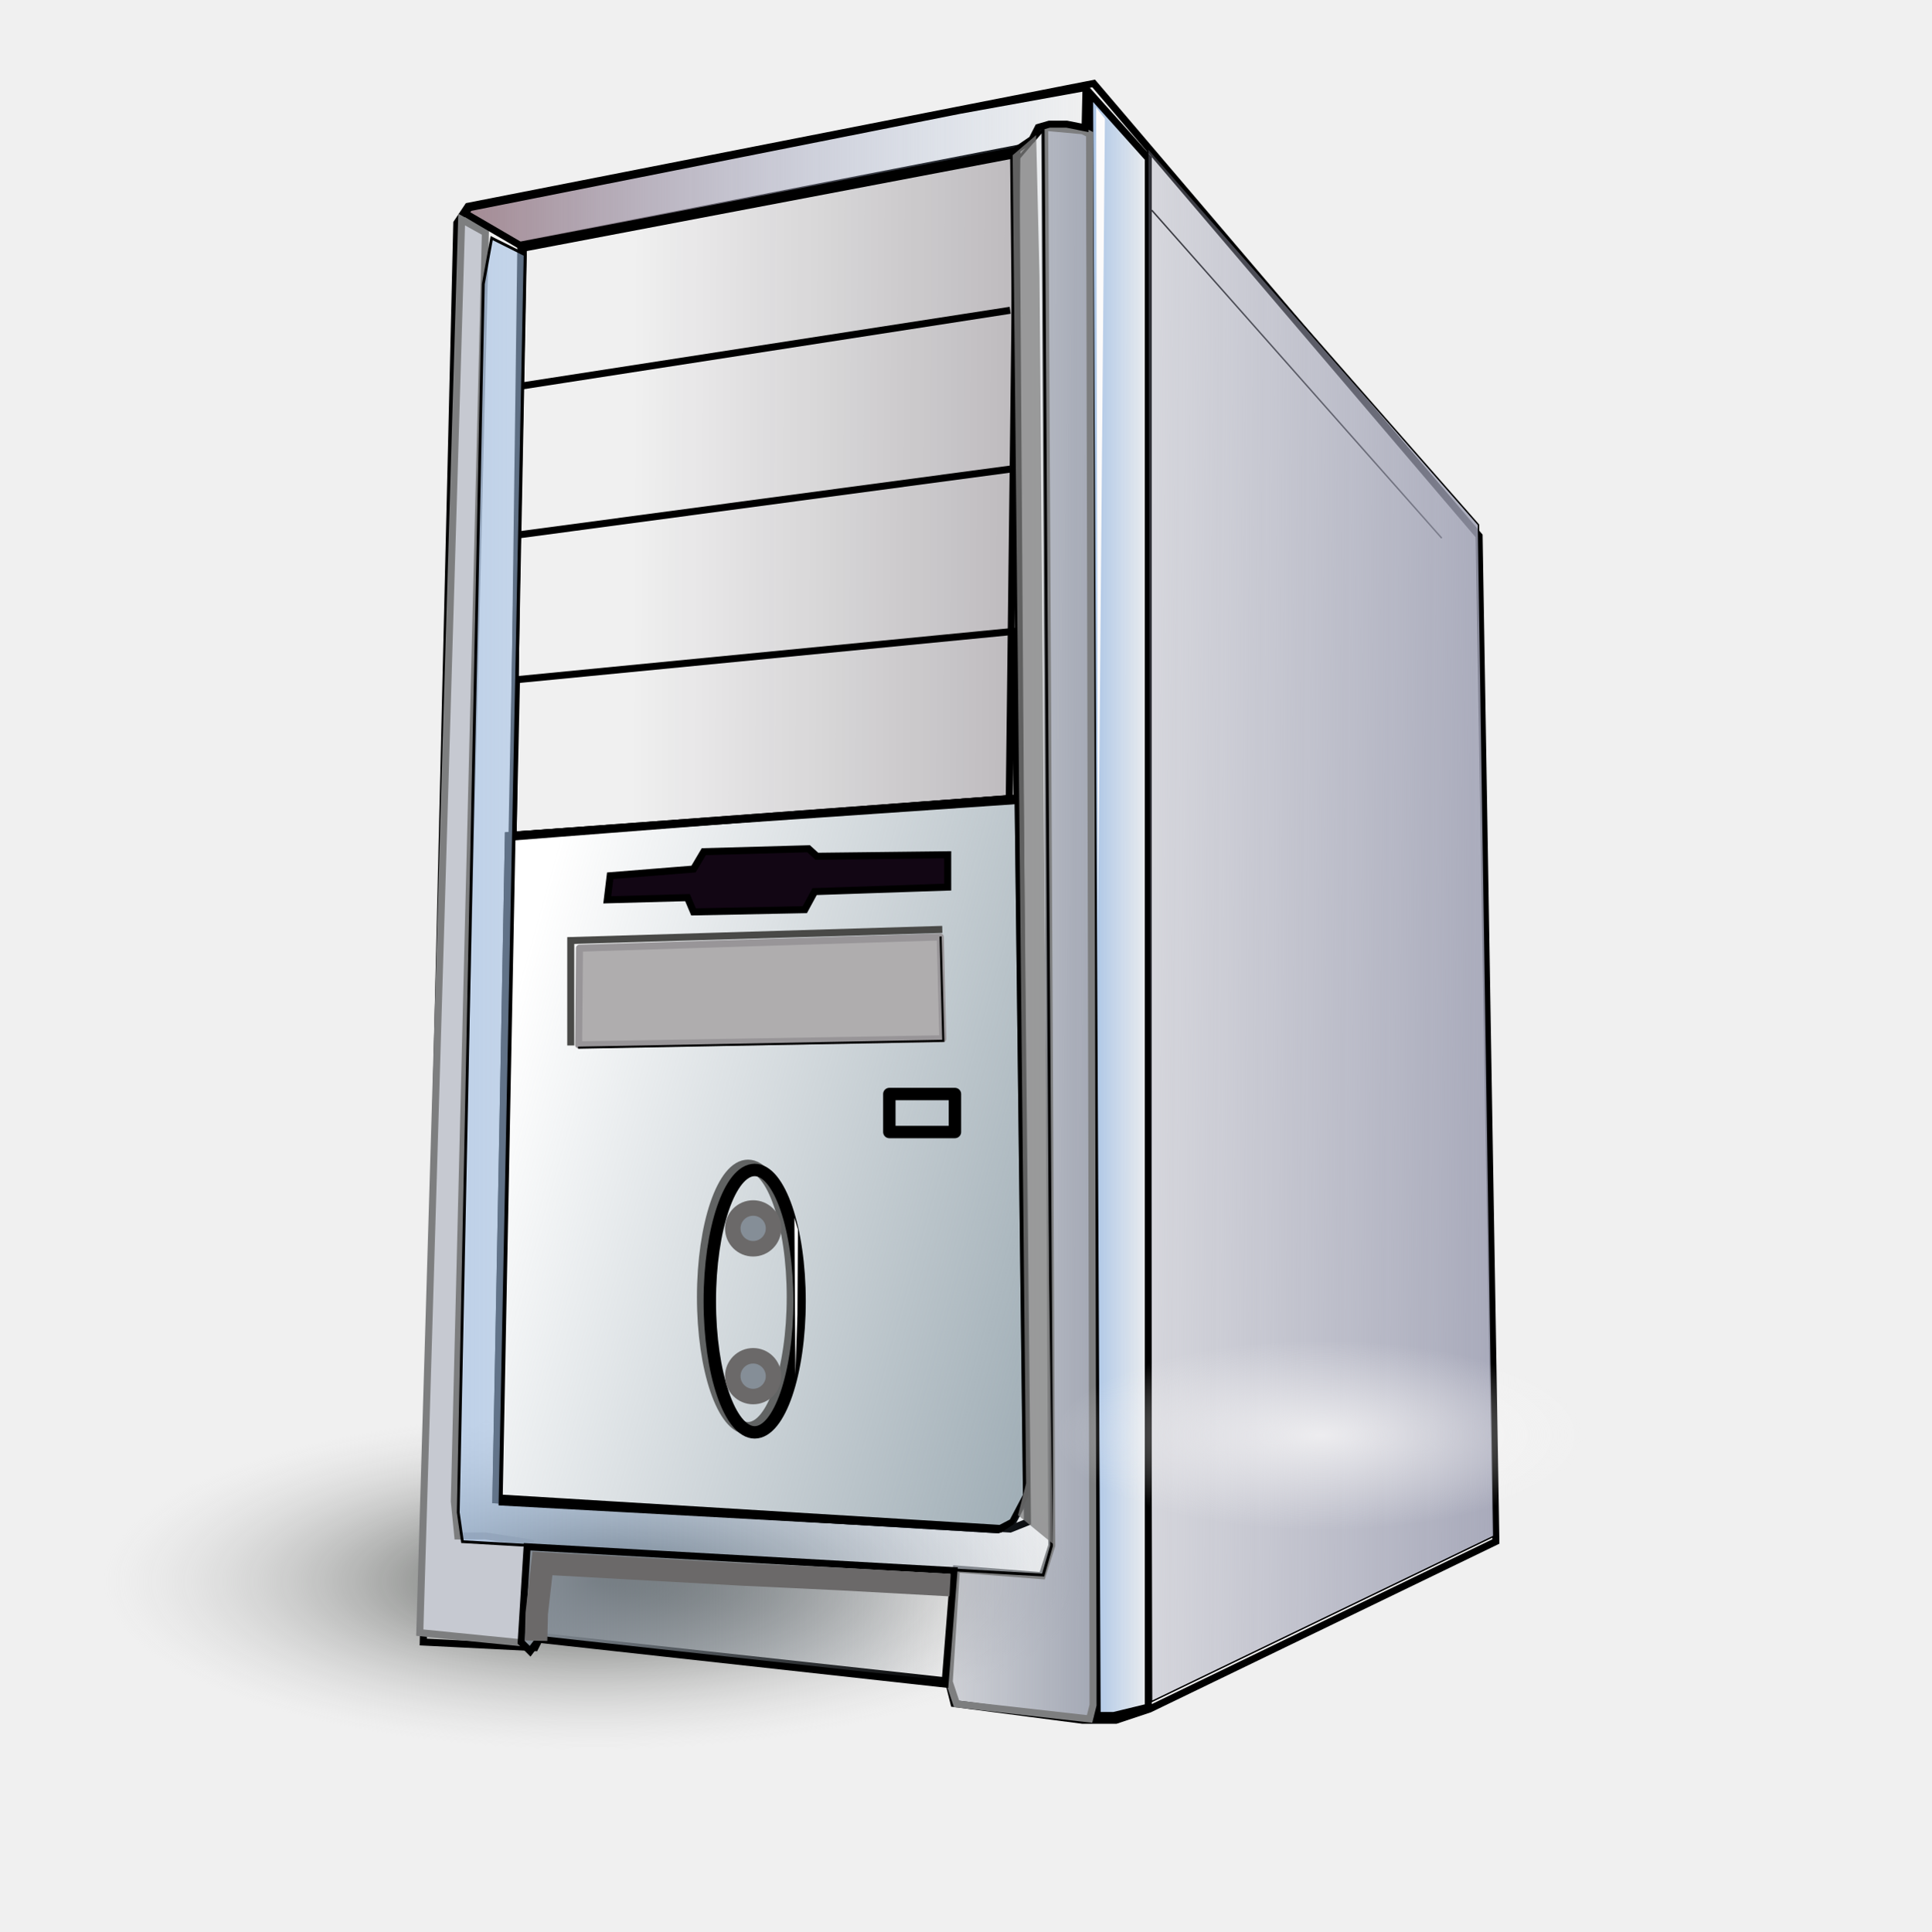
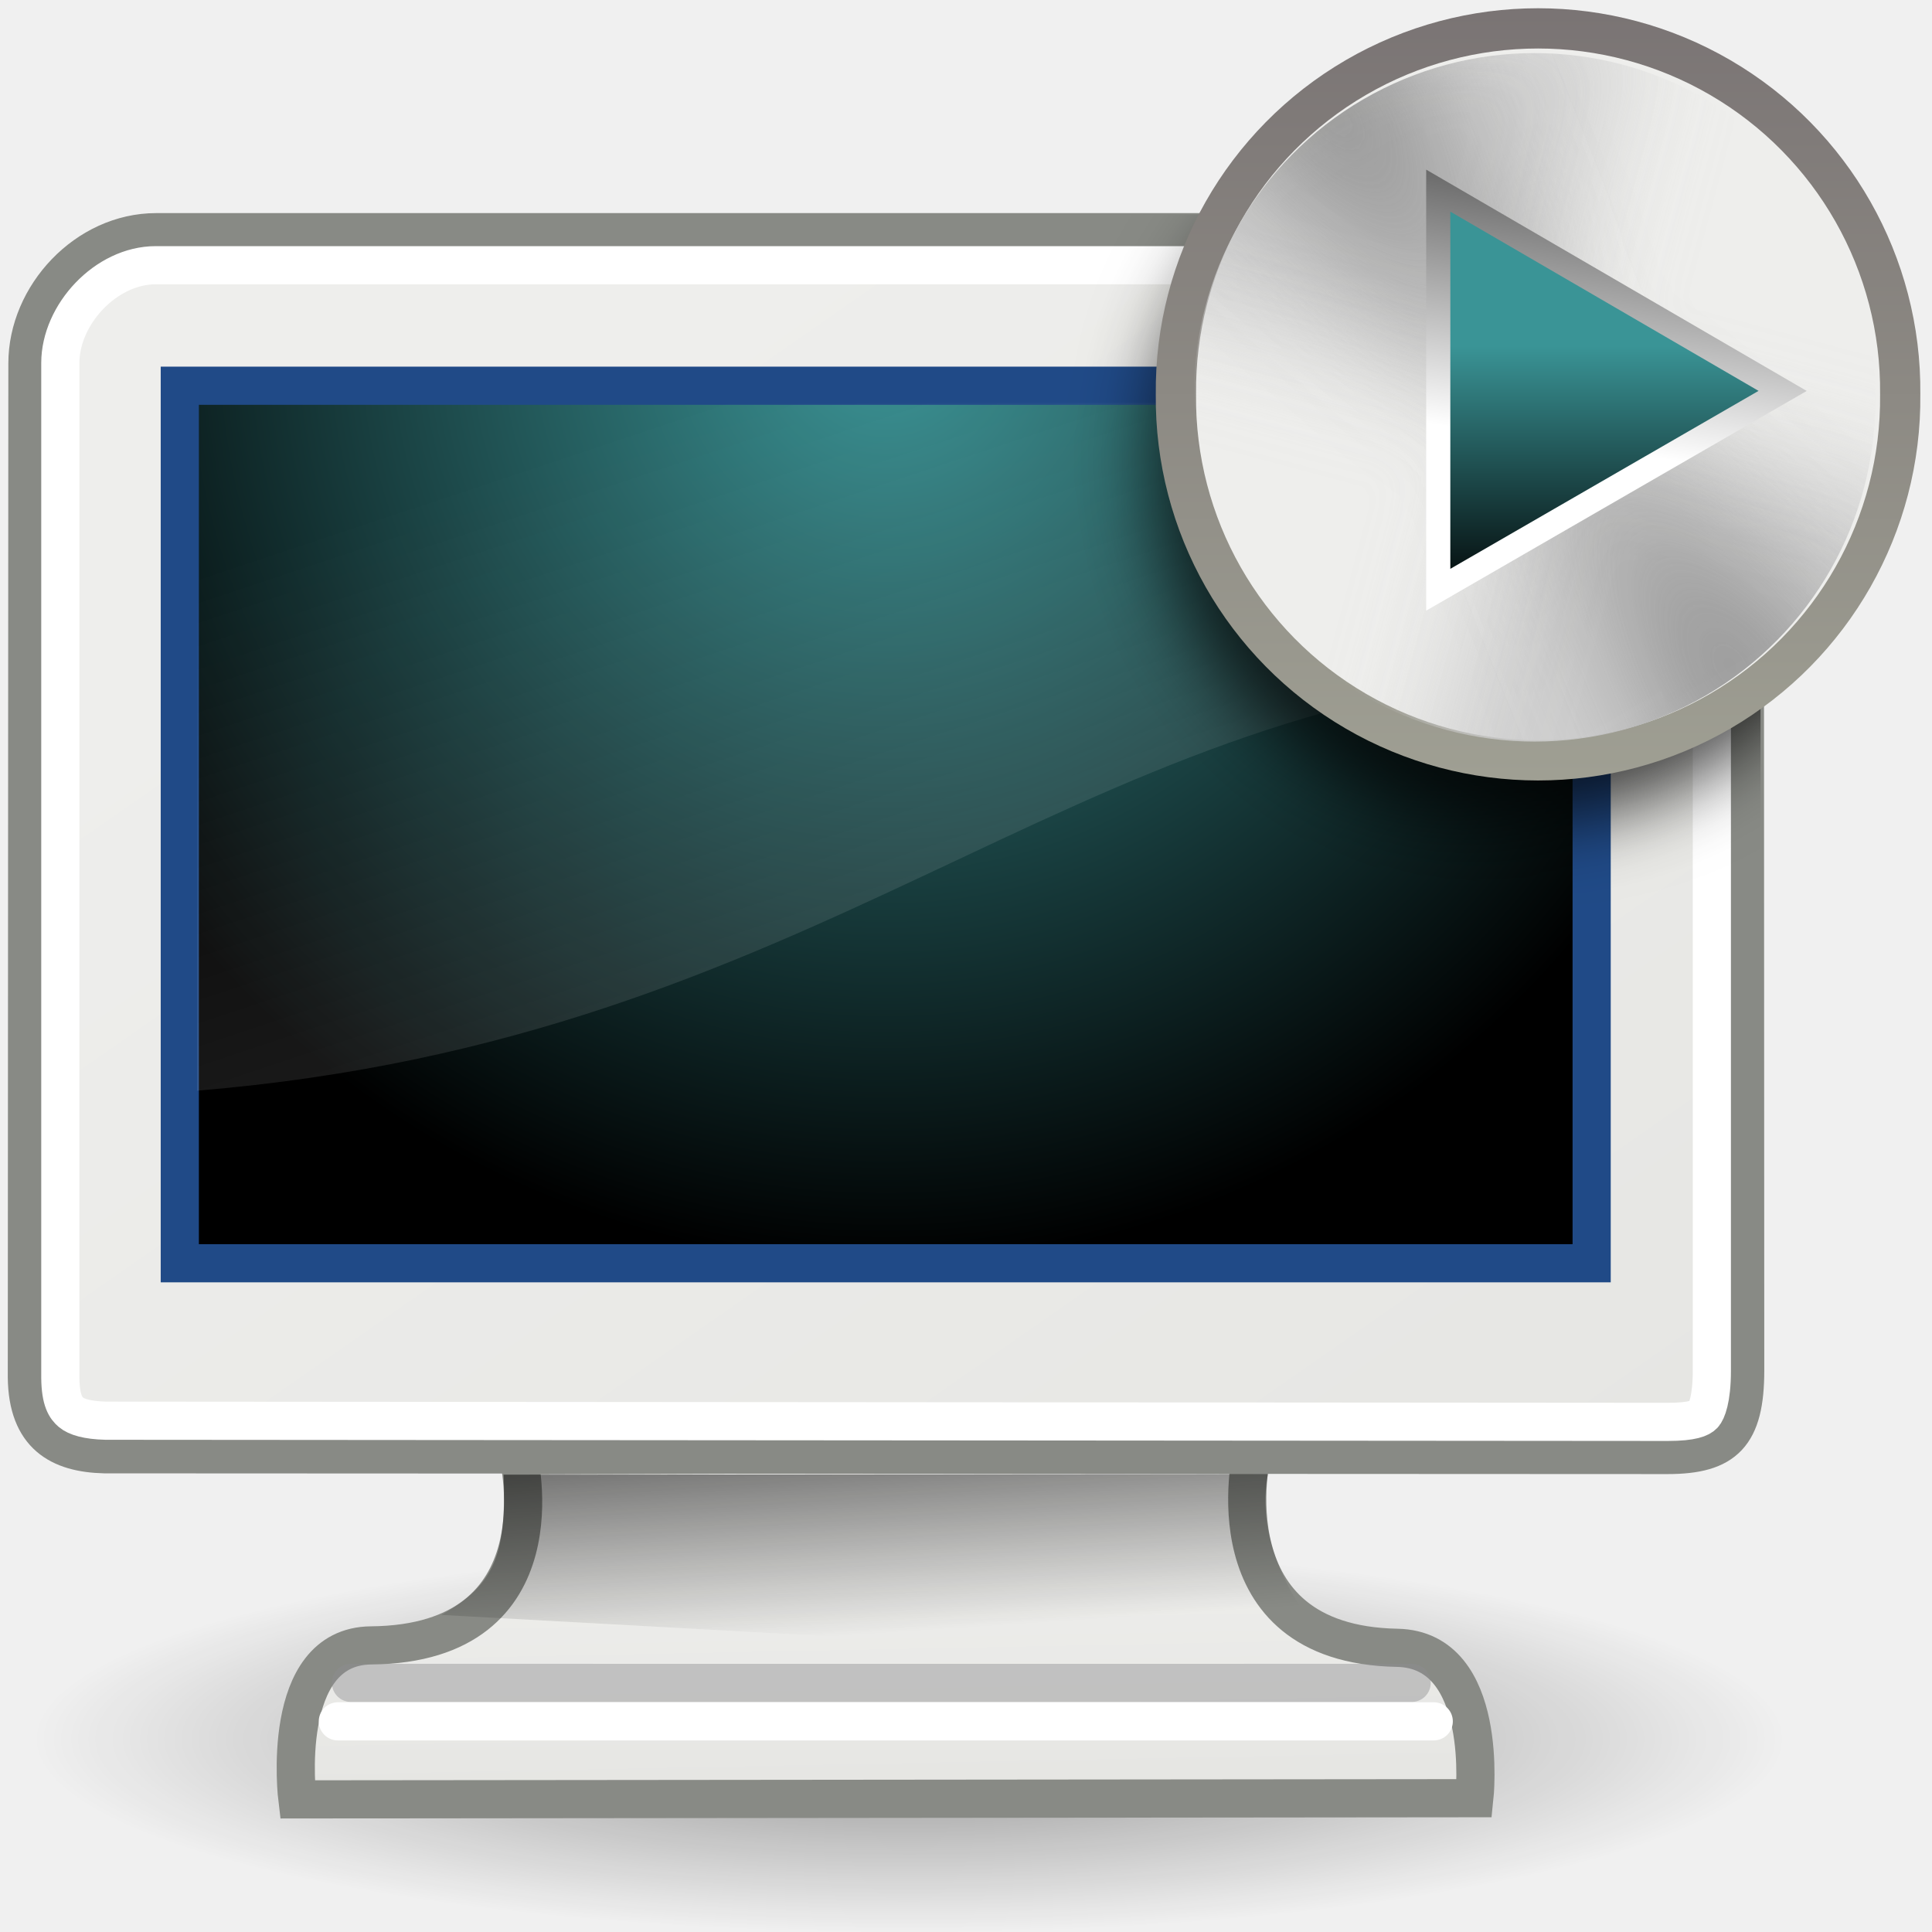
- <svg xmlns="http://www.w3.org/2000/svg" xmlns:xlink="http://www.w3.org/1999/xlink" height="25.6pt" id="svg2" width="25.6pt">
-   <defs id="defs3">
-     <linearGradient id="linearGradient19006">
-       <stop id="stop19008" offset="0" style="stop-color:#fcfbfb;stop-opacity:0.754;" />
-       <stop id="stop19010" offset="1" style="stop-color:#fcfbfb;stop-opacity:0;" />
+ <svg xmlns="http://www.w3.org/2000/svg" xmlns:xlink="http://www.w3.org/1999/xlink" version="1.0" width="48" height="48" id="svg2423">
+   <defs id="defs2425">
+     <linearGradient id="linearGradient3891">
+       <stop id="stop3893" offset="0" style="stop-color:#000000;stop-opacity:1;" />
+       <stop id="stop3895" offset="1" style="stop-color:#ffffff;stop-opacity:1;" />
    </linearGradient>
-     <linearGradient id="linearGradient13674">
-       <stop id="stop13676" offset="0" style="stop-color:#393d39;stop-opacity:1;" />
-       <stop id="stop13678" offset="1" style="stop-color:#c8c8c8;stop-opacity:0;" />
+     <linearGradient id="linearGradient3867">
+       <stop id="stop3869" offset="0" style="stop-color:#3a9496;stop-opacity:1;" />
+       <stop id="stop3871" offset="1" style="stop-color:#3a9496;stop-opacity:1;" />
    </linearGradient>
-     <linearGradient id="linearGradient9861">
-       <stop id="stop9863" offset="0" style="stop-color:#858e97;stop-opacity:1;" />
-       <stop id="stop9865" offset="1" style="stop-color:#858e97;stop-opacity:0;" />
+     <linearGradient id="linearGradient3586">
+       <stop offset="0" style="stop-color:#ffffff;stop-opacity:0;" id="stop3588" />
+       <stop id="stop3592" style="stop-color:#ffffff;stop-opacity:0.687" offset="1" />
    </linearGradient>
-     <linearGradient id="linearGradient9093">
-       <stop id="stop9095" offset="0" style="stop-color:#9ea0b3;stop-opacity:1;" />
-       <stop id="stop9097" offset="1" style="stop-color:#9ea0b3;stop-opacity:0;" />
+     <linearGradient id="linearGradient3580">
+       <stop id="stop3582" style="stop-color:#000000;stop-opacity:0;" offset="0" />
+       <stop id="stop3584" style="stop-color:#ffffff;stop-opacity:1" offset="1" />
    </linearGradient>
-     <linearGradient id="linearGradient8327">
-       <stop id="stop8329" offset="0" style="stop-color:#a38992;stop-opacity:1;" />
-       <stop id="stop8331" offset="1" style="stop-color:#a3c0e4;stop-opacity:0;" />
+     <linearGradient id="linearGradient3398">
+       <stop offset="0" style="stop-color:#3a9496;stop-opacity:1;" id="stop3400" />
+       <stop offset="1" style="stop-color:#000000;stop-opacity:1;" id="stop3402" />
    </linearGradient>
-     <linearGradient id="linearGradient7561">
-       <stop id="stop7563" offset="0" style="stop-color:#a3c0e4;stop-opacity:1;" />
-       <stop id="stop7565" offset="1" style="stop-color:#a3c0e4;stop-opacity:0;" />
+     <linearGradient id="linearGradient6240">
+       <stop id="stop6242" style="stop-color:#ffffff;stop-opacity:1" offset="0" />
+       <stop id="stop6244" style="stop-color:#ffffff;stop-opacity:0" offset="1" />
    </linearGradient>
-     <linearGradient id="linearGradient6795">
-       <stop id="stop6797" offset="0" style="stop-color:#808799;stop-opacity:1;" />
-       <stop id="stop6799" offset="1" style="stop-color:#808799;stop-opacity:0;" />
+     <linearGradient x1="20.157" y1="5.1" x2="20.157" y2="26.039" id="linearGradient6246" xlink:href="#linearGradient6240" gradientUnits="userSpaceOnUse" />
+     <linearGradient id="linearGradient11400">
+       <stop id="stop11402" style="stop-color:#000000;stop-opacity:1" offset="0" />
+       <stop id="stop11404" style="stop-color:#000000;stop-opacity:0" offset="1" />
    </linearGradient>
-     <linearGradient id="linearGradient5271">
-       <stop id="stop5273" offset="0" style="stop-color:#a3c0e4;stop-opacity:1;" />
-       <stop id="stop5275" offset="1" style="stop-color:#a3c0e4;stop-opacity:0;" />
+     <linearGradient x1="23.155" y1="34.573" x2="23.529" y2="40.22" id="linearGradient11406" xlink:href="#linearGradient11400" gradientUnits="userSpaceOnUse" />
+     <linearGradient id="linearGradient5233">
+       <stop id="stop5235" style="stop-color:#729fcf;stop-opacity:1" offset="0" />
+       <stop id="stop5237" style="stop-color:#326194;stop-opacity:1" offset="1" />
    </linearGradient>
-     <linearGradient id="linearGradient4505">
-       <stop id="stop4507" offset="0" style="stop-color:#899aa4;stop-opacity:1;" />
-       <stop id="stop4509" offset="1" style="stop-color:#899aa4;stop-opacity:0;" />
+     <radialGradient cx="24.006" cy="32.997" r="19" fx="24.006" fy="32.997" id="radialGradient5239" xlink:href="#linearGradient5233" gradientUnits="userSpaceOnUse" gradientTransform="matrix(1.232634,0,0,0.778392,-5.584638,2.154377)" />
+     <linearGradient x1="17.248" y1="6.376" x2="39.904" y2="38.876" id="linearGradient5147" xlink:href="#linearGradient5137" gradientUnits="userSpaceOnUse" />
+     <linearGradient id="linearGradient5137">
+       <stop id="stop5139" style="stop-color:#eeeeec;stop-opacity:1" offset="0" />
+       <stop id="stop5141" style="stop-color:#e6e6e3;stop-opacity:1" offset="1" />
    </linearGradient>
-     <linearGradient id="linearGradient3735">
-       <stop id="stop3737" offset="0" style="stop-color:#120614;stop-opacity:1;" />
-       <stop id="stop3739" offset="1" style="stop-color:#120614;stop-opacity:0;" />
+     <linearGradient x1="31.743" y1="37.842" x2="31.861" y2="43.826" id="linearGradient5223" xlink:href="#linearGradient5137" gradientUnits="userSpaceOnUse" />
+     <linearGradient id="linearGradient5225">
+       <stop id="stop5227" style="stop-color:#000000;stop-opacity:1" offset="0" />
+       <stop id="stop5229" style="stop-color:#000000;stop-opacity:0" offset="1" />
    </linearGradient>
-     <linearGradient gradientTransform="matrix(0.85706,0,0,1.166779,-219.4428,-56.89259)" gradientUnits="userSpaceOnUse" id="linearGradient3741" x1="952.995" x2="669.316" xlink:href="#linearGradient3735" y1="297.412" y2="296.086" />
-     <linearGradient gradientTransform="matrix(0.853419,0,0,1.171757,-219.4428,-56.89259)" gradientUnits="userSpaceOnUse" id="linearGradient4511" x1="770.977" x2="653.642" xlink:href="#linearGradient4505" y1="400.054" y2="354.518" />
-     <linearGradient gradientTransform="matrix(0.200811,0,0,4.979805,-219.4428,-56.89259)" gradientUnits="userSpaceOnUse" id="linearGradient5277" x1="3178.476" x2="3225.059" xlink:href="#linearGradient5271" y1="81.444" y2="81.444" />
-     <linearGradient gradientTransform="matrix(0.30713,0,0,3.255951,-219.4428,-56.89259)" gradientUnits="userSpaceOnUse" id="linearGradient6801" x1="2137.954" x2="1963.235" xlink:href="#linearGradient6795" y1="128.124" y2="125.394" />
-     <linearGradient gradientTransform="matrix(0.64285,0,0,1.555573,-219.4428,-56.89259)" gradientUnits="userSpaceOnUse" id="linearGradient7567" x1="771.86" x2="998.315" xlink:href="#linearGradient7561" y1="254.94" y2="254.94" />
-     <linearGradient gradientTransform="matrix(1.952153,0,0,0.512255,-219.4428,-56.89259)" gradientUnits="userSpaceOnUse" id="linearGradient8333" x1="281.41" x2="327.21" xlink:href="#linearGradient8327" y1="586.743" y2="586.743" />
-     <linearGradient gradientTransform="matrix(0.475679,0,0,2.102258,-219.4428,-56.89259)" gradientUnits="userSpaceOnUse" id="linearGradient9099" x1="1489.544" x2="1299.328" xlink:href="#linearGradient9093" y1="191.84" y2="186.061" />
-     <linearGradient gradientTransform="matrix(1.745685,0,0,0.572841,-219.4428,-56.89259)" gradientUnits="userSpaceOnUse" id="linearGradient9867" x1="319.281" x2="355.145" xlink:href="#linearGradient9861" y1="884.748" y2="884.748" />
-     <radialGradient cx="304.763" cy="808.922" fx="304.763" fy="808.922" gradientTransform="scale(1.549193,0.645497)" gradientUnits="userSpaceOnUse" id="radialGradient13680" r="33.703" xlink:href="#linearGradient13674" />
-     <radialGradient cx="299.197" cy="620.39" fx="299.197" fy="620.39" gradientTransform="scale(1.445202,0.691945)" gradientUnits="userSpaceOnUse" id="radialGradient19012" r="7.82" xlink:href="#linearGradient19006" />
-     <radialGradient cx="299.197" cy="620.39" fx="299.197" fy="620.39" gradientTransform="scale(1.445202,0.691945)" gradientUnits="userSpaceOnUse" id="radialGradient19774" r="7.82" xlink:href="#linearGradient19006" />
-     <radialGradient cx="304.763" cy="808.922" fx="304.763" fy="808.922" gradientTransform="scale(1.549193,0.645497)" gradientUnits="userSpaceOnUse" id="radialGradient22954" r="33.703" xlink:href="#linearGradient13674" />
-     <linearGradient gradientTransform="matrix(0.853419,0,0,1.171757,-219.4428,-56.89259)" gradientUnits="userSpaceOnUse" id="linearGradient22956" x1="770.977" x2="653.642" xlink:href="#linearGradient4505" y1="400.054" y2="354.518" />
-     <linearGradient gradientTransform="matrix(0.85706,0,0,1.166779,-219.4428,-56.89259)" gradientUnits="userSpaceOnUse" id="linearGradient22958" x1="952.995" x2="669.316" xlink:href="#linearGradient3735" y1="297.412" y2="296.086" />
-     <linearGradient gradientTransform="matrix(0.200811,0,0,4.979805,-219.4428,-56.89259)" gradientUnits="userSpaceOnUse" id="linearGradient22960" x1="3178.476" x2="3225.059" xlink:href="#linearGradient5271" y1="81.444" y2="81.444" />
-     <linearGradient gradientTransform="matrix(0.30713,0,0,3.255951,-219.4428,-56.89259)" gradientUnits="userSpaceOnUse" id="linearGradient22962" x1="2137.954" x2="1963.235" xlink:href="#linearGradient6795" y1="128.124" y2="125.394" />
-     <linearGradient gradientTransform="matrix(1.952153,0,0,0.512255,-219.4428,-56.89259)" gradientUnits="userSpaceOnUse" id="linearGradient22964" x1="281.41" x2="327.21" xlink:href="#linearGradient8327" y1="586.743" y2="586.743" />
-     <linearGradient gradientTransform="matrix(0.475679,0,0,2.102258,-219.4428,-56.89259)" gradientUnits="userSpaceOnUse" id="linearGradient22966" x1="1489.544" x2="1299.328" xlink:href="#linearGradient9093" y1="191.84" y2="186.061" />
-     <linearGradient gradientTransform="matrix(0.64285,0,0,1.555573,-219.4428,-56.89259)" gradientUnits="userSpaceOnUse" id="linearGradient22968" x1="771.86" x2="998.315" xlink:href="#linearGradient7561" y1="254.94" y2="254.94" />
-     <linearGradient gradientTransform="matrix(1.745685,0,0,0.572841,-219.4428,-56.89259)" gradientUnits="userSpaceOnUse" id="linearGradient22970" x1="319.281" x2="355.145" xlink:href="#linearGradient9861" y1="884.748" y2="884.748" />
-     <radialGradient cx="299.197" cy="620.39" fx="299.197" fy="620.39" gradientTransform="scale(1.445202,0.691945)" gradientUnits="userSpaceOnUse" id="radialGradient22972" r="7.82" xlink:href="#linearGradient19006" />
+     <radialGradient cx="23.938" cy="42.688" r="23.76" fx="23.938" fy="42.688" id="radialGradient5231" xlink:href="#linearGradient5225" gradientUnits="userSpaceOnUse" gradientTransform="matrix(1,0,0,0.24763,0,32.1168)" />
+     <linearGradient gradientUnits="userSpaceOnUse" xlink:href="#linearGradient7577" id="linearGradient7865" y2="25.808" x2="-172.829" y1="9.204" x1="-177.278" />
+     <linearGradient id="linearGradient7577">
+       <stop offset="0" style="stop-color:#000000;stop-opacity:0.314" id="stop7579" />
+       <stop offset="1" style="stop-color:#ffffff;stop-opacity:1" id="stop7581" />
+     </linearGradient>
+     <radialGradient gradientTransform="matrix(2.739166,0,0,2.24786,-274.8573,-10.68348)" gradientUnits="userSpaceOnUse" xlink:href="#linearGradient7344" id="radialGradient7867" fy="18.02" fx="36.126" r="13.552" cy="18.02" cx="36.126" />
+     <linearGradient id="linearGradient7344">
+       <stop offset="0" style="stop-color:#9f9f93;stop-opacity:1;" id="stop7346" />
+       <stop offset="1" style="stop-color:#7a7474;stop-opacity:1;" id="stop7348" />
+     </linearGradient>
+     <linearGradient gradientUnits="userSpaceOnUse" xlink:href="#linearGradient7305" id="linearGradient7869" y2="37.942" x2="48.026" y1="10.147" x1="-0.117" />
+     <linearGradient id="linearGradient7305">
+       <stop offset="0" style="stop-color:#ffffff;stop-opacity:1" id="stop7307" />
+       <stop offset="0.21" style="stop-color:#ffffff;stop-opacity:0" id="stop7313" />
+       <stop offset="0.349" style="stop-color:#ffffff;stop-opacity:0.811" id="stop7329" />
+       <stop offset="0.429" style="stop-color:#ffffff;stop-opacity:0" id="stop7321" />
+       <stop offset="0.521" style="stop-color:#ffffff;stop-opacity:1" id="stop7323" />
+       <stop offset="0.557" style="stop-color:#ffffff;stop-opacity:0" id="stop7317" />
+       <stop offset="0.71" style="stop-color:#ffffff;stop-opacity:0.568" id="stop7319" />
+       <stop offset="0.744" style="stop-color:#ffffff;stop-opacity:0" id="stop7416" />
+       <stop offset="1" style="stop-color:#ffffff;stop-opacity:0" id="stop7309" />
+     </linearGradient>
+     <radialGradient xlink:href="#linearGradient3586" id="radialGradient3578" cx="24.01" cy="18.976" fx="24.01" fy="18.976" r="24.25" gradientUnits="userSpaceOnUse" gradientTransform="matrix(1,0,0,0.9044878,-7.7038161e-7,1.812392)" />
+     <radialGradient xlink:href="#linearGradient3586" id="radialGradient3708" gradientUnits="userSpaceOnUse" gradientTransform="matrix(1,0,0,0.9044878,-7.7038161e-7,1.812392)" cx="24.01" cy="18.976" fx="24.01" fy="18.976" r="24.25" />
+     <radialGradient xlink:href="#linearGradient6240" id="radialGradient3807" cx="24.01" cy="18.976" fx="24.01" fy="18.976" r="24.25" gradientUnits="userSpaceOnUse" gradientTransform="matrix(0.9999999,2.1833239e-8,0,0.6954278,3.6600218e-6,5.779414)" />
+     <radialGradient xlink:href="#linearGradient6240" id="radialGradient3999" gradientUnits="userSpaceOnUse" gradientTransform="matrix(0.9999999,2.1833239e-8,0,0.6954278,3.6600218e-6,5.779414)" cx="24.01" cy="18.976" fx="24.01" fy="18.976" r="24.25" />
+     <radialGradient xlink:href="#linearGradient6240" id="radialGradient4001" gradientUnits="userSpaceOnUse" gradientTransform="matrix(0.9999999,2.1833239e-8,0,0.6954278,3.6600218e-6,5.779414)" cx="24.01" cy="18.976" fx="24.01" fy="18.976" r="24.25" />
+     <radialGradient xlink:href="#linearGradient6240" id="radialGradient4003" gradientUnits="userSpaceOnUse" gradientTransform="matrix(0.9999999,2.1833239e-8,0,0.6954278,3.6600218e-6,5.779414)" cx="24.01" cy="18.976" fx="24.01" fy="18.976" r="24.25" />
+     <radialGradient xlink:href="#linearGradient6240" id="radialGradient4005" gradientUnits="userSpaceOnUse" gradientTransform="matrix(0.9999999,2.1833239e-8,0,0.6954278,3.6600218e-6,5.779414)" cx="24.01" cy="18.976" fx="24.01" fy="18.976" r="24.25" />
+     <radialGradient xlink:href="#linearGradient6240" id="radialGradient4007" gradientUnits="userSpaceOnUse" gradientTransform="matrix(0.9999999,2.1833239e-8,0,0.6954278,3.6600218e-6,5.779414)" cx="24.01" cy="18.976" fx="24.01" fy="18.976" r="24.25" />
+     <radialGradient xlink:href="#linearGradient6240" id="radialGradient4009" gradientUnits="userSpaceOnUse" gradientTransform="matrix(0.9999999,2.1833239e-8,0,0.6954278,3.6600218e-6,5.779414)" cx="24.01" cy="18.976" fx="24.01" fy="18.976" r="24.25" />
+     <radialGradient xlink:href="#linearGradient6240" id="radialGradient4011" gradientUnits="userSpaceOnUse" gradientTransform="matrix(0.9999999,2.1833239e-8,0,0.6954278,3.6600218e-6,5.779414)" cx="24.01" cy="18.976" fx="24.01" fy="18.976" r="24.25" />
+     <radialGradient xlink:href="#linearGradient6240" id="radialGradient4013" gradientUnits="userSpaceOnUse" gradientTransform="matrix(0.9999999,2.1833239e-8,0,0.6954278,3.6600218e-6,5.779414)" cx="24.01" cy="18.976" fx="24.01" fy="18.976" r="24.25" />
+     <radialGradient xlink:href="#linearGradient6240" id="radialGradient4015" gradientUnits="userSpaceOnUse" gradientTransform="matrix(0.9999999,2.1833239e-8,0,0.6954278,3.6600218e-6,5.779414)" cx="24.01" cy="18.976" fx="24.01" fy="18.976" r="24.25" />
+     <radialGradient xlink:href="#linearGradient6240" id="radialGradient4017" gradientUnits="userSpaceOnUse" gradientTransform="matrix(0.9999999,2.1833239e-8,0,0.6954278,3.6600218e-6,5.779414)" cx="24.01" cy="18.976" fx="24.01" fy="18.976" r="24.25" />
+     <radialGradient xlink:href="#linearGradient6240" id="radialGradient4019" gradientUnits="userSpaceOnUse" gradientTransform="matrix(0.9999999,2.1833239e-8,0,0.6954278,3.6600218e-6,5.779414)" cx="24.01" cy="18.976" fx="24.01" fy="18.976" r="24.25" />
+     <radialGradient xlink:href="#linearGradient6240" id="radialGradient4021" gradientUnits="userSpaceOnUse" gradientTransform="matrix(0.9999999,2.1833239e-8,0,0.6954278,3.6600218e-6,5.779414)" cx="24.01" cy="18.976" fx="24.01" fy="18.976" r="24.25" />
+     <radialGradient xlink:href="#linearGradient6240" id="radialGradient4023" gradientUnits="userSpaceOnUse" gradientTransform="matrix(0.9999999,2.1833239e-8,0,0.6954278,3.6600218e-6,5.779414)" cx="24.01" cy="18.976" fx="24.01" fy="18.976" r="24.25" />
+     <mask maskUnits="userSpaceOnUse" id="mask3971">
+       <g style="opacity:0.55;fill:url(#radialGradient4023);fill-opacity:1" id="g3973">
+         <path style="fill:url(#radialGradient3999);fill-opacity:1;fill-rule:evenodd;stroke:none;stroke-width:1px;stroke-linecap:butt;stroke-linejoin:miter;stroke-opacity:1" d="M 23.991,18.976 L 48.26,16.015 L 48.26,21.936 L 23.991,18.976 z" id="path3975" />
+         <path id="path3977" d="M 24.029,18.976 L -0.24,16.015 L -0.24,21.936 L 24.029,18.976 z" style="fill:url(#radialGradient4001);fill-opacity:1;fill-rule:evenodd;stroke:none;stroke-width:1px;stroke-linecap:butt;stroke-linejoin:miter;stroke-opacity:1" />
+         <path id="path3979" d="M 23.993,18.985 L 43.531,4.287 L 46.491,9.414 L 23.993,18.985 z" style="fill:url(#radialGradient4003);fill-opacity:1;fill-rule:evenodd;stroke:none;stroke-width:1px;stroke-linecap:butt;stroke-linejoin:miter;stroke-opacity:1" />
+         <path style="fill:url(#radialGradient4005);fill-opacity:1;fill-rule:evenodd;stroke:none;stroke-width:1px;stroke-linecap:butt;stroke-linejoin:miter;stroke-opacity:1" d="M 24.027,18.966 L 1.528,28.537 L 4.489,33.664 L 24.027,18.966 z" id="path3981" />
+         <path style="fill:url(#radialGradient4007);fill-opacity:1;fill-rule:evenodd;stroke:none;stroke-width:1px;stroke-linecap:butt;stroke-linejoin:miter;stroke-opacity:1" d="M 24.001,18.992 L 33.571,-3.506 L 38.699,-0.546 L 24.001,18.992 z" id="path3983" />
+         <path id="path3985" d="M 24.02,18.959 L 9.321,38.497 L 14.448,41.457 L 24.02,18.959 z" style="fill:url(#radialGradient4009);fill-opacity:1;fill-rule:evenodd;stroke:none;stroke-width:1px;stroke-linecap:butt;stroke-linejoin:miter;stroke-opacity:1" />
+         <path id="path3987" d="M 24.01,18.995 L 21.05,-5.275 L 26.97,-5.275 L 24.01,18.995 z" style="fill:url(#radialGradient4011);fill-opacity:1;fill-rule:evenodd;stroke:none;stroke-width:1px;stroke-linecap:butt;stroke-linejoin:miter;stroke-opacity:1" />
+         <path style="fill:url(#radialGradient4013);fill-opacity:1;fill-rule:evenodd;stroke:none;stroke-width:1px;stroke-linecap:butt;stroke-linejoin:miter;stroke-opacity:1" d="M 24.01,18.956 L 21.05,43.226 L 26.97,43.226 L 24.01,18.956 z" id="path3989" />
+         <path style="fill:url(#radialGradient4015);fill-opacity:1;fill-rule:evenodd;stroke:none;stroke-width:1px;stroke-linecap:butt;stroke-linejoin:miter;stroke-opacity:1" d="M 24.02,18.992 L 9.321,-0.546 L 14.448,-3.506 L 24.02,18.992 z" id="path3991" />
+         <path id="path3993" d="M 24.001,18.959 L 33.571,41.457 L 38.699,38.497 L 24.001,18.959 z" style="fill:url(#radialGradient4017);fill-opacity:1;fill-rule:evenodd;stroke:none;stroke-width:1px;stroke-linecap:butt;stroke-linejoin:miter;stroke-opacity:1" />
+         <path id="path3995" d="M 24.027,18.985 L 1.528,9.414 L 4.489,4.287 L 24.027,18.985 z" style="fill:url(#radialGradient4019);fill-opacity:1;fill-rule:evenodd;stroke:none;stroke-width:1px;stroke-linecap:butt;stroke-linejoin:miter;stroke-opacity:1" />
+         <path style="fill:url(#radialGradient4021);fill-opacity:1;fill-rule:evenodd;stroke:none;stroke-width:1px;stroke-linecap:butt;stroke-linejoin:miter;stroke-opacity:1" d="M 23.993,18.966 L 43.531,33.664 L 46.491,28.537 L 23.993,18.966 z" id="path3997" />
+       </g>
+     </mask>
+     <linearGradient xlink:href="#linearGradient11400" id="linearGradient4078" gradientUnits="userSpaceOnUse" x1="23.155" y1="34.573" x2="23.529" y2="40.22" gradientTransform="translate(-55.62205,-2.482952)" />
+     <radialGradient xlink:href="#linearGradient5233" id="radialGradient4082" gradientUnits="userSpaceOnUse" gradientTransform="matrix(1.232634,0,0,0.778392,-61.20669,-0.3285751)" cx="24.006" cy="32.997" fx="24.006" fy="32.997" r="19" />
+     <linearGradient xlink:href="#linearGradient5137" id="linearGradient4085" gradientUnits="userSpaceOnUse" x1="17.248" y1="6.376" x2="39.904" y2="38.876" gradientTransform="translate(-55.62205,-2.482952)" />
+     <linearGradient xlink:href="#linearGradient5137" id="linearGradient4088" gradientUnits="userSpaceOnUse" x1="31.743" y1="37.842" x2="31.861" y2="43.826" gradientTransform="translate(-55.62205,-2.482952)" />
+     <radialGradient xlink:href="#linearGradient5225" id="radialGradient4091" gradientUnits="userSpaceOnUse" gradientTransform="matrix(0.968245,0,0,0.2139021,-54.17442,31.35578)" cx="23.938" cy="42.688" fx="23.938" fy="42.688" r="23.76" />
+     <radialGradient xlink:href="#linearGradient5225" id="radialGradient3463" gradientUnits="userSpaceOnUse" gradientTransform="matrix(0.968245,0,0,0.2139021,0.6948115,33.81278)" cx="23.938" cy="42.688" fx="23.938" fy="42.688" r="23.76" />
+     <linearGradient xlink:href="#linearGradient5137" id="linearGradient3465" gradientUnits="userSpaceOnUse" gradientTransform="translate(-0.7528195,-2.5942181e-2)" x1="31.743" y1="37.842" x2="31.861" y2="43.826" />
+     <linearGradient xlink:href="#linearGradient5137" id="linearGradient3467" gradientUnits="userSpaceOnUse" gradientTransform="translate(-0.7528195,-2.5942181e-2)" x1="17.248" y1="6.376" x2="39.904" y2="38.876" />
+     <radialGradient xlink:href="#linearGradient3398" id="radialGradient3469" gradientUnits="userSpaceOnUse" gradientTransform="matrix(1.254885,-1.227208e-8,1.2574818e-8,1.285841,-6.871609,3.53904)" cx="24.006" cy="1.987" fx="24.006" fy="1.987" r="19" />
+     <linearGradient xlink:href="#linearGradient11400" id="linearGradient3471" gradientUnits="userSpaceOnUse" gradientTransform="translate(-0.7528195,-2.5942181e-2)" x1="23.155" y1="34.573" x2="23.529" y2="40.22" />
+     <linearGradient xlink:href="#linearGradient6240" id="linearGradient3473" gradientUnits="userSpaceOnUse" gradientTransform="translate(-0.8158128,-8.9251264e-2)" x1="25.772" y1="27.903" x2="19.149" y2="8" />
+     <linearGradient xlink:href="#linearGradient7344" id="linearGradient3483" x1="34.599" y1="18.753" x2="34.599" y2="-0.249" gradientUnits="userSpaceOnUse" />
+     <filter id="filter3711" x="-0.107" width="1.214" y="-0.107" height="1.214">
+       <feGaussianBlur stdDeviation="1.149" id="feGaussianBlur3713" />
+     </filter>
+     <filter id="filter3837" x="-0.234" width="1.467" y="-0.187" height="1.375">
+       <feGaussianBlur stdDeviation="1.682" id="feGaussianBlur3839" />
+     </filter>
+     <mask maskUnits="userSpaceOnUse" id="mask3855">
+       <path transform="matrix(0.9405941,0,0,0.9405941,1.578821,1.26208)" d="M 47.571,9.248 A 8.998,8.998 0 1 1 29.576,9.248 A 8.998,8.998 0 1 1 47.571,9.248 z" id="path3857" style="opacity:1;fill:#eeeeec;fill-opacity:1;stroke:none;stroke-width:1;stroke-miterlimit:2;stroke-dasharray:none;stroke-opacity:1" />
+     </mask>
+     <linearGradient xlink:href="#linearGradient3867" id="linearGradient3865" x1="-175.139" y1="38.554" x2="-175.139" y2="11.613" gradientUnits="userSpaceOnUse" />
+     <linearGradient xlink:href="#linearGradient3398" id="linearGradient3881" x1="39.407" y1="8.357" x2="39.407" y2="15.641" gradientUnits="userSpaceOnUse" gradientTransform="matrix(0.8834034,0,0,0.8834034,5.198552,1.208954)" />
+     <linearGradient xlink:href="#linearGradient3891" id="linearGradient3899" x1="42.134" y1="0.962" x2="40.531" y2="11.521" gradientUnits="userSpaceOnUse" gradientTransform="translate(0.9601664,-8.9084319e-2)" />
+     <filter id="filter4063" x="-0.128" width="1.256" y="-0.121" height="1.243">
+       <feGaussianBlur stdDeviation="0.995" id="feGaussianBlur4065" />
+     </filter>
+     <linearGradient xlink:href="#linearGradient7344" id="linearGradient4076" gradientUnits="userSpaceOnUse" x1="34.599" y1="18.753" x2="34.599" y2="-0.249" />
+     <linearGradient xlink:href="#linearGradient3398" id="linearGradient4079" gradientUnits="userSpaceOnUse" gradientTransform="matrix(0.8834034,0,0,0.8834034,5.198552,1.208954)" x1="39.407" y1="8.357" x2="39.407" y2="15.641" />
+     <linearGradient xlink:href="#linearGradient3891" id="linearGradient4081" gradientUnits="userSpaceOnUse" gradientTransform="translate(0.9601664,-8.9084319e-2)" x1="42.134" y1="0.962" x2="40.531" y2="11.521" />
+     <mask maskUnits="userSpaceOnUse" id="mask4096">
+       <rect style="opacity:0.965;fill:#ffffff;fill-opacity:1;stroke:none;stroke-width:0.6;stroke-miterlimit:4;stroke-dasharray:none;stroke-opacity:1" id="rect4098" width="19.034" height="20.826" x="19.213" y="8.078" mask="none" />
+     </mask>
+     <linearGradient xlink:href="#linearGradient3398" id="linearGradient4101" gradientUnits="userSpaceOnUse" gradientTransform="matrix(0.8834034,0,0,0.8834034,5.198552,1.208954)" x1="39.407" y1="8.357" x2="39.407" y2="15.641" />
+     <linearGradient xlink:href="#linearGradient3891" id="linearGradient4103" gradientUnits="userSpaceOnUse" gradientTransform="translate(0.9601664,-8.9084319e-2)" x1="42.134" y1="0.962" x2="40.531" y2="11.521" />
  </defs>
-   <g id="layer1">
-     <g id="g22808" transform="matrix(0.124173,0,0,0.124173,-32.81162,-27.31668)">
-       <path d="M 530.748 522.157 A 58.61 24.421 0 1 1  413.527,522.157 A 58.61 24.421 0 1 1  530.748 522.157 z" id="path12914" style="color:#000000;fill:url(#radialGradient22954);fill-opacity:1;fill-rule:evenodd;stroke:none;stroke-width:3.2;stroke-linecap:butt;stroke-linejoin:miter;stroke-miterlimit:4;stroke-dashoffset:0;stroke-opacity:1;marker:none;marker-start:none;marker-mid:none;marker-end:none;visibility:visible;display:inline;overflow:visible" transform="matrix(1.338186,0,0,1.102451,-283.017,-130.5526)" />
-       <path d="M 336.601,338.921 L 334.817,433.478 L 406.277,437.737 L 408.368,436.644 L 410.344,432.884 L 409.155,333.569 L 336.601,338.921 z " id="path14440" style="fill:#ffffff;fill-opacity:1;fill-rule:evenodd;stroke:#000000;stroke-width:1px;stroke-linecap:butt;stroke-linejoin:miter;stroke-opacity:1" />
-       <path d="M 336.601,338.921 L 334.817,433.478 L 406.277,437.737 L 408.368,436.644 L 410.344,432.884 L 409.155,333.569 L 336.601,338.921 z " id="path3745" style="fill:url(#linearGradient22956);fill-opacity:1;fill-rule:evenodd;stroke:#000000;stroke-width:1px;stroke-linecap:butt;stroke-linejoin:miter;stroke-opacity:1" />
-       <rect height="37.349" id="rect10633" rx="51.45" ry="51.45" style="color:#000000;fill:none;fill-opacity:1;fill-rule:nonzero;stroke:#616363;stroke-width:1.766;stroke-linecap:round;stroke-linejoin:round;stroke-miterlimit:0;stroke-dashoffset:0;stroke-opacity:1;marker:none;marker-start:none;marker-mid:none;marker-end:none;visibility:visible;display:inline;overflow:visible" width="12.777" x="364.325" y="385.932" />
-       <path d="M 338.376,254.813 L 337.281,339.116 L 407.898,333.641 L 408.993,241.128 L 338.376,254.813 z " id="path2973" style="fill:url(#linearGradient22958);fill-opacity:1;fill-rule:evenodd;stroke:#000000;stroke-width:1px;stroke-linecap:butt;stroke-linejoin:miter;stroke-opacity:1" />
-       <path d="M 477.16,439.402 L 474.774,296.271 L 419.907,231.862 L 330.848,249.355 L 329.257,251.741 L 324.486,453.715 L 340.39,454.51 L 341.185,452.92 L 399.233,459.281 L 400.028,462.462 L 418.317,464.848 L 423.088,464.848 L 427.859,463.257 L 477.16,439.402 z " id="path2943" style="fill:none;fill-opacity:0.75;fill-rule:evenodd;stroke:#000000;stroke-width:1px;stroke-linecap:butt;stroke-linejoin:miter;stroke-opacity:1" />
-       <path d="M 346.72,354.946 L 398.076,353.349 L 398.444,367.847 L 346.597,368.707 L 346.72,354.946 z " id="path2945" style="fill:#afadae;fill-opacity:1;fill-rule:evenodd;stroke:#989598;stroke-width:1px;stroke-linecap:round;stroke-linejoin:round;stroke-opacity:1" />
-       <path d="M 338.734,255.307 L 335.294,433.208 L 408.027,437.631 L 410.484,436.648 L 408.519,242.038 L 338.734,255.307 z " id="path2947" style="fill:none;fill-opacity:0.75;fill-rule:evenodd;stroke:#000000;stroke-width:1px;stroke-linecap:butt;stroke-linejoin:miter;stroke-opacity:1" />
-       <path d="M 419.33,233.193 L 420.407,464.169 L 422.77,464.169 L 427.685,462.975 L 427.685,461.22 L 427.685,242.53 L 419.33,233.193 z " id="path2949" style="fill:url(#linearGradient22960);fill-opacity:1;fill-rule:evenodd;stroke:#000000;stroke-width:1px;stroke-linecap:butt;stroke-linejoin:miter;stroke-opacity:1" />
-       <path d="M 428.176,249.901 L 469.457,296.588" id="path2951" style="fill:none;fill-opacity:0.75;fill-rule:evenodd;stroke:#000000;stroke-width:0.2;stroke-linecap:butt;stroke-linejoin:miter;stroke-miterlimit:4;stroke-opacity:1" />
-       <rect height="37.349" id="rect2953" rx="51.45" ry="51.45" style="color:#000000;fill:none;fill-opacity:1;fill-rule:nonzero;stroke:#000000;stroke-width:1.766;stroke-linecap:round;stroke-linejoin:round;stroke-miterlimit:0;stroke-dashoffset:0;stroke-opacity:1;marker:none;marker-start:none;marker-mid:none;marker-end:none;visibility:visible;display:inline;overflow:visible" width="12.777" x="365.272" y="386.521" />
-       <path d="M 337.26,338.852 L 409.01,333.937 L 408.519,309.857 L 337.752,316.737 L 337.26,338.852 z " id="path2955" style="fill:none;fill-opacity:0.75;fill-rule:evenodd;stroke:#000000;stroke-width:1px;stroke-linecap:butt;stroke-linejoin:miter;stroke-opacity:1" />
-       <path d="M 338.243,296.097 L 408.027,286.759" id="path2957" style="fill:none;fill-opacity:0.75;fill-rule:evenodd;stroke:#000000;stroke-width:1px;stroke-linecap:butt;stroke-linejoin:miter;stroke-opacity:1" />
-       <path d="M 338.243,274.965 L 408.027,264.153" id="path2959" style="fill:none;fill-opacity:0.75;fill-rule:evenodd;stroke:#000000;stroke-width:1px;stroke-linecap:butt;stroke-linejoin:miter;stroke-opacity:1" />
-       <rect height="5.406" id="rect2961" style="color:#000000;fill:none;fill-opacity:1;fill-rule:nonzero;stroke:#000000;stroke-width:1.766;stroke-linecap:round;stroke-linejoin:round;stroke-miterlimit:0;stroke-dashoffset:0;stroke-opacity:1;marker:none;marker-start:none;marker-mid:none;marker-end:none;visibility:visible;display:inline;overflow:visible" width="9.337" x="390.827" y="375.71" />
-       <path d="M 338.734,453.848 L 323.991,452.374 L 329.95,251.233 L 333.329,253.106 L 328.906,433.699 L 329.397,438.614 L 333.329,438.614 L 339.717,439.597 L 338.734,453.848 z " id="path2963" style="color:#000000;fill:#c6c9d1;fill-opacity:1;fill-rule:evenodd;stroke:#7d7e7f;stroke-width:1px;stroke-linecap:butt;stroke-linejoin:miter;stroke-miterlimit:4;stroke-dashoffset:0;stroke-opacity:1;marker:none;marker-start:none;marker-mid:none;marker-end:none;visibility:visible;display:inline;overflow:visible" />
-       <path d="M 400.398,462.528 L 399.357,459.381 L 400.375,443.317 L 412.591,444.277 L 413.948,439.971 L 412.942,239.581 L 412.942,238.107 L 418.347,238.598 L 419.33,239.09 L 419.822,458.271 L 419.822,462.694 L 419.33,464.66 L 400.398,462.528 z " id="path2965" style="fill:url(#linearGradient22962);fill-opacity:1;fill-rule:evenodd;stroke:#7d7e7f;stroke-width:1px;stroke-linecap:butt;stroke-linejoin:miter;stroke-opacity:1" />
-       <path d="M 351.093,344.641 L 362.954,343.688 L 364.414,341.216 L 379.331,340.798 L 380.509,341.868 L 399.134,341.654 L 399.134,346.257 L 380.188,346.899 L 378.796,349.468 L 362.954,349.789 L 362.098,347.756 L 350.676,348.066 L 351.093,344.641 z " id="path2967" style="fill:#120614;fill-opacity:1;fill-rule:evenodd;stroke:#000000;stroke-width:1px;stroke-linecap:butt;stroke-linejoin:miter;stroke-opacity:1" />
-       <path d="M 330.413,250.329 L 338.248,254.9 L 408.766,241.449 L 411.151,239.822 L 412.018,238.124 L 413.597,237.662 L 416.078,237.662 L 418.69,238.185 L 418.821,232.439 L 400.8,235.703 L 331.066,249.546 L 330.413,250.329 z " id="path2969" style="fill:url(#linearGradient22964);fill-opacity:1;fill-rule:evenodd;stroke:#000000;stroke-width:1px;stroke-linecap:butt;stroke-linejoin:miter;stroke-opacity:1" />
-       <path d="M 476.873,438.651 L 474.683,294.68 L 427.605,241.033 L 428.152,462.19 L 476.873,438.651 z " id="path2971" style="fill:url(#linearGradient22966);fill-opacity:1;fill-rule:evenodd;stroke:#000000;stroke-width:0.2;stroke-linecap:butt;stroke-linejoin:miter;stroke-miterlimit:4;stroke-opacity:1" />
-       <path d="M 334.223,253.879 L 333.033,260.421 L 329.465,435.263 L 330.06,439.425 L 412.723,444.183 L 413.912,440.02 L 413.912,426.937 L 412.723,238.417 L 409.155,242.58 L 410.459,432.845 L 408.368,436.816 L 406.661,437.948 L 335.412,434.073 L 338.98,256.258 L 334.223,253.879 z " id="path3743" style="fill:url(#linearGradient22968);fill-opacity:1;fill-rule:evenodd;stroke:#000000;stroke-width:0.4;stroke-linecap:butt;stroke-linejoin:miter;stroke-miterlimit:4;stroke-opacity:1" />
-       <path d="M 339.27,440.155 L 338.421,453.751 L 339.695,455.026 L 340.97,453.326 L 398.753,459.7 L 400.028,443.554 L 339.27,440.155 z " id="path9101" style="fill:url(#linearGradient22970);fill-opacity:1;fill-rule:evenodd;stroke:#000000;stroke-width:1px;stroke-linecap:butt;stroke-linejoin:miter;stroke-opacity:1" />
-       <path d="M 340.545,453.528 L 340.637,449.643 L 341.448,442.525 L 369.829,444.093 L 384.022,444.763 L 399.472,445.613" id="path9869" style="fill:none;fill-opacity:0.75;fill-rule:evenodd;stroke:#6b6969;stroke-width:3.2;stroke-linecap:butt;stroke-linejoin:miter;stroke-miterlimit:4;stroke-opacity:1" />
-       <path d="M 383.954 501.367 A 4.206 4.206 0 1 1  375.542,501.367 A 4.206 4.206 0 1 1  383.954 501.367 z" id="path10629" style="color:#000000;fill:#858e97;fill-opacity:1;fill-rule:evenodd;stroke:#6b6969;stroke-width:3.2;stroke-linecap:butt;stroke-linejoin:miter;stroke-miterlimit:4;stroke-dashoffset:0;stroke-opacity:1;marker:none;marker-start:none;marker-mid:none;marker-end:none;visibility:visible;display:inline;overflow:visible" transform="matrix(0.689531,0,0,0.689531,109.5933,49.12641)" />
-       <path d="M 383.954 501.367 A 4.206 4.206 0 1 1  375.542,501.367 A 4.206 4.206 0 1 1  383.954 501.367 z" id="path10631" style="color:#000000;fill:#858e97;fill-opacity:1;fill-rule:evenodd;stroke:#6b6969;stroke-width:3.2;stroke-linecap:butt;stroke-linejoin:miter;stroke-miterlimit:4;stroke-dashoffset:0;stroke-opacity:1;marker:none;marker-start:none;marker-mid:none;marker-end:none;visibility:visible;display:inline;overflow:visible" transform="matrix(0.689531,0,0,0.689531,109.5933,70.16251)" />
-       <path d="M 345.482,368.803 L 345.482,353.864 L 398.366,352.277" id="path11393" style="fill:none;fill-opacity:0.75;fill-rule:evenodd;stroke:#494947;stroke-width:1px;stroke-linecap:butt;stroke-linejoin:miter;stroke-opacity:1" />
-       <path d="M 377.313,393.33 L 377.458,416.176 L 377.453,415.736 L 377.744,407.084 L 377.818,395.001 L 377.313,393.33 z " id="path12154" style="fill:#ffffff;fill-opacity:1;fill-rule:evenodd;stroke:none;stroke-width:1px;stroke-linecap:butt;stroke-linejoin:miter;stroke-opacity:1" />
-       <path d="M 346.524,369.115 L 398.508,368.138 L 398.118,353.285" id="path15966" style="fill:none;fill-opacity:0.75;fill-rule:evenodd;stroke:#000000;stroke-width:0.3;stroke-linecap:butt;stroke-linejoin:miter;stroke-miterlimit:4;stroke-opacity:1" />
-       <path d="M 408.381,242.081 L 410.291,431.144 L 409.143,435.664 L 414.11,439.738 L 413.156,373.852 L 412.201,259.268 L 411.723,239.216 L 408.381,242.081 z " id="path16726" style="fill:#7f7f7f;fill-opacity:0.756;fill-rule:evenodd;stroke:none;stroke-width:1px;stroke-linecap:butt;stroke-linejoin:miter;stroke-opacity:1" />
-       <path d="M 421.508,236.879 L 420.264,235.292 L 420.534,350.758 L 421.508,236.879 z " id="path17486" style="fill:#fcfbfb;fill-opacity:1;fill-rule:evenodd;stroke:none;stroke-width:1px;stroke-linecap:butt;stroke-linejoin:miter;stroke-opacity:1" />
-       <path d="M 443.701 429.276 A 11.301 5.411 0 1 1  421.099,429.276 A 11.301 5.411 0 1 1  443.701 429.276 z" id="path18246" style="color:#000000;fill:url(#radialGradient22972);fill-opacity:1;fill-rule:evenodd;stroke:none;stroke-width:0.3;stroke-linecap:round;stroke-linejoin:round;stroke-miterlimit:4;stroke-dashoffset:0;stroke-opacity:1;marker:none;marker-start:none;marker-mid:none;marker-end:none;visibility:visible;display:inline;overflow:visible" transform="matrix(3.338881,0,0,2.487987,-991.4367,-643.7305)" />
-     </g>
+   <g id="g3451" transform="matrix(0.9480341,0,0,0.9480341,-3.9120909e-2,2.495742)">
+     <rect style="fill:none;fill-opacity:0.75;fill-rule:evenodd;stroke:none;stroke-width:1px;stroke-linecap:butt;stroke-linejoin:miter;stroke-opacity:1" id="rect4784" y="-0.026" x="-0.753" height="48" width="48" />
+     <path style="opacity:0.4;fill:url(#radialGradient3463);fill-opacity:1;fill-rule:evenodd;stroke:none;stroke-width:1px;stroke-linecap:butt;stroke-linejoin:miter;stroke-opacity:1" id="path13582" d="M 46.877,42.944 C 46.879,45.751 36.579,48.027 23.872,48.027 C 11.166,48.027 0.866,45.751 0.867,42.944 C 0.866,40.137 11.166,37.861 23.872,37.861 C 36.579,37.861 46.879,40.137 46.877,42.944 L 46.877,42.944 z" />
+     <path style="fill:url(#linearGradient3465);fill-opacity:1;fill-rule:evenodd;stroke:#888a85;stroke-width:1;stroke-linecap:butt;stroke-linejoin:miter;marker:none;marker-start:none;marker-mid:none;marker-end:none;stroke-miterlimit:4;stroke-dasharray:none;stroke-dashoffset:0;stroke-opacity:1;visibility:visible;display:inline;overflow:visible" id="path9222" d="M 13.623,35.507 C 13.623,35.507 14.84,40.442 9.766,40.488 C 7.336,40.51 7.834,44.523 7.834,44.523 L 38.68,44.492 C 38.68,44.492 39.099,40.597 36.658,40.551 C 31.671,40.459 32.848,35.445 32.848,35.445 L 13.623,35.507 z" />
+     <path style="fill:url(#linearGradient3467);fill-opacity:1;fill-rule:evenodd;stroke:#888a85;stroke-width:1;stroke-linecap:butt;stroke-linejoin:miter;stroke-miterlimit:4;stroke-opacity:1" id="rect5040" d="M 4.136,3.452 L 42.265,3.452 C 44.29,3.452 45.766,4.88 45.766,7.079 L 45.777,33.282 C 45.777,34.975 45.248,35.498 43.742,35.498 L 2.779,35.479 C 1.6,35.45 0.761,34.984 0.745,33.459 L 0.76,6.891 C 0.76,5.117 2.299,3.452 4.136,3.452 z" />
+     <rect style="fill:url(#radialGradient3469);fill-opacity:1;fill-rule:evenodd;stroke:#204a87;stroke-width:1px;stroke-linecap:butt;stroke-linejoin:miter;stroke-opacity:1" id="rect9208" y="7.476" x="4.753" height="22.997" width="37" />
+     <path style="fill:none;fill-opacity:1;fill-rule:evenodd;stroke:#ffffff;stroke-width:1;stroke-linecap:butt;stroke-linejoin:miter;stroke-miterlimit:4;stroke-opacity:1" id="path5145" d="M 4.122,4.318 C 2.814,4.318 1.622,5.612 1.622,6.88 L 1.622,33.474 C 1.628,34.077 1.768,34.265 1.903,34.38 C 2.039,34.496 2.325,34.587 2.81,34.599 L 43.747,34.63 C 44.398,34.63 44.604,34.529 44.685,34.443 C 44.765,34.356 44.903,34.042 44.903,33.287 L 44.903,7.068 C 44.903,5.261 43.893,4.318 42.278,4.318 L 4.122,4.318 z" />
+     <path style="opacity:0.6;fill:url(#linearGradient3471);fill-opacity:1;fill-rule:evenodd;stroke:none;stroke-width:1px;stroke-linecap:butt;stroke-linejoin:miter;stroke-opacity:1" id="path10672" d="M 13.239,36.013 C 13.323,38.186 12.956,38.925 11.606,39.689 L 35.221,40.986 C 34.272,39.817 32.892,38.052 33.268,35.998 L 13.239,36.013 z" />
+     <path style="fill:none;fill-opacity:1;fill-rule:evenodd;stroke:#8d8d8f;stroke-width:1px;stroke-linecap:round;stroke-linejoin:miter;stroke-opacity:0.439" id="path6575" d="M 9.239,41.47 C 15.946,41.472 37.036,41.47 37.036,41.47" />
+     <path style="fill:none;fill-opacity:1;fill-rule:evenodd;stroke:#ffffff;stroke-width:1px;stroke-linecap:round;stroke-linejoin:miter;stroke-opacity:1" id="path8029" d="M 8.895,42.478 C 15.602,42.48 37.615,42.478 37.615,42.478" />
+     <path style="opacity:0.15;fill:url(#linearGradient3473);fill-opacity:1;fill-rule:evenodd;stroke:none;stroke-width:1px;stroke-linecap:butt;stroke-linejoin:miter;stroke-opacity:1" id="path2565" d="M 5.208,7.942 L 5.208,25.95 C 21.652,24.596 27.806,15.838 41.176,14.923 L 41.176,7.911 L 5.208,7.942 z" />
  </g>
+   <path transform="matrix(0.9734746,0,0,0.9154066,6.507473,-2.066034)" d="M 41.449,14.74 A 9.323,9.827 0 1 1 22.803,14.74 A 9.323,9.827 0 1 1 41.449,14.74 z" id="path4089" style="opacity:0.75;fill:#000000;fill-opacity:1;stroke:none;stroke-width:0.6;stroke-miterlimit:4;stroke-dasharray:none;stroke-opacity:1;filter:url(#filter4063)" mask="url(#mask4096)" />
+   <path style="fill:#eeeeec;fill-opacity:1;stroke:url(#linearGradient4076);stroke-width:1;stroke-miterlimit:2;stroke-dasharray:none;stroke-opacity:1" id="path3475" d="M 47.571,9.248 A 8.998,8.998 0 1 1 29.576,9.248 A 8.998,8.998 0 1 1 47.571,9.248 z" transform="translate(-0.360814,0.5497903)" />
+   <g id="g3841" mask="url(#mask3855)" transform="translate(0.267253,-8.9084319e-2)">
+     <path transform="matrix(1.138123,0,0,1.138123,-5.307334,-1.47367)" id="path3485" d="M 25.525,6.767 L 51.324,13.68 L 34.197,23.569 L 41.11,-2.23 L 25.525,6.767 z" style="fill:#cdcdcd;fill-opacity:1;fill-rule:evenodd;stroke:none;stroke-width:0.25;stroke-linecap:butt;stroke-linejoin:miter;stroke-miterlimit:4;stroke-dasharray:none;stroke-opacity:1;filter:url(#filter3711)" />
+     <path id="path3715" d="M 29.041,2.211 L 46.324,17.177 L 42.226,20.562 L 33.496,-0.996 L 29.041,2.211 z" style="fill:#878787;fill-opacity:1;fill-rule:evenodd;stroke:none;stroke-width:1px;stroke-linecap:butt;stroke-linejoin:miter;stroke-opacity:1;filter:url(#filter3837)" />
+   </g>
+   <path style="fill:url(#linearGradient4101);fill-opacity:1;fill-rule:evenodd;stroke:url(#linearGradient4103);stroke-width:0.6;stroke-linecap:butt;stroke-linejoin:miter;stroke-miterlimit:4;stroke-dasharray:none;stroke-opacity:1" d="M 35.733,4.736 L 35.733,14.652 L 44.289,9.712 L 35.733,4.736 z" id="path3873" />
</svg>
